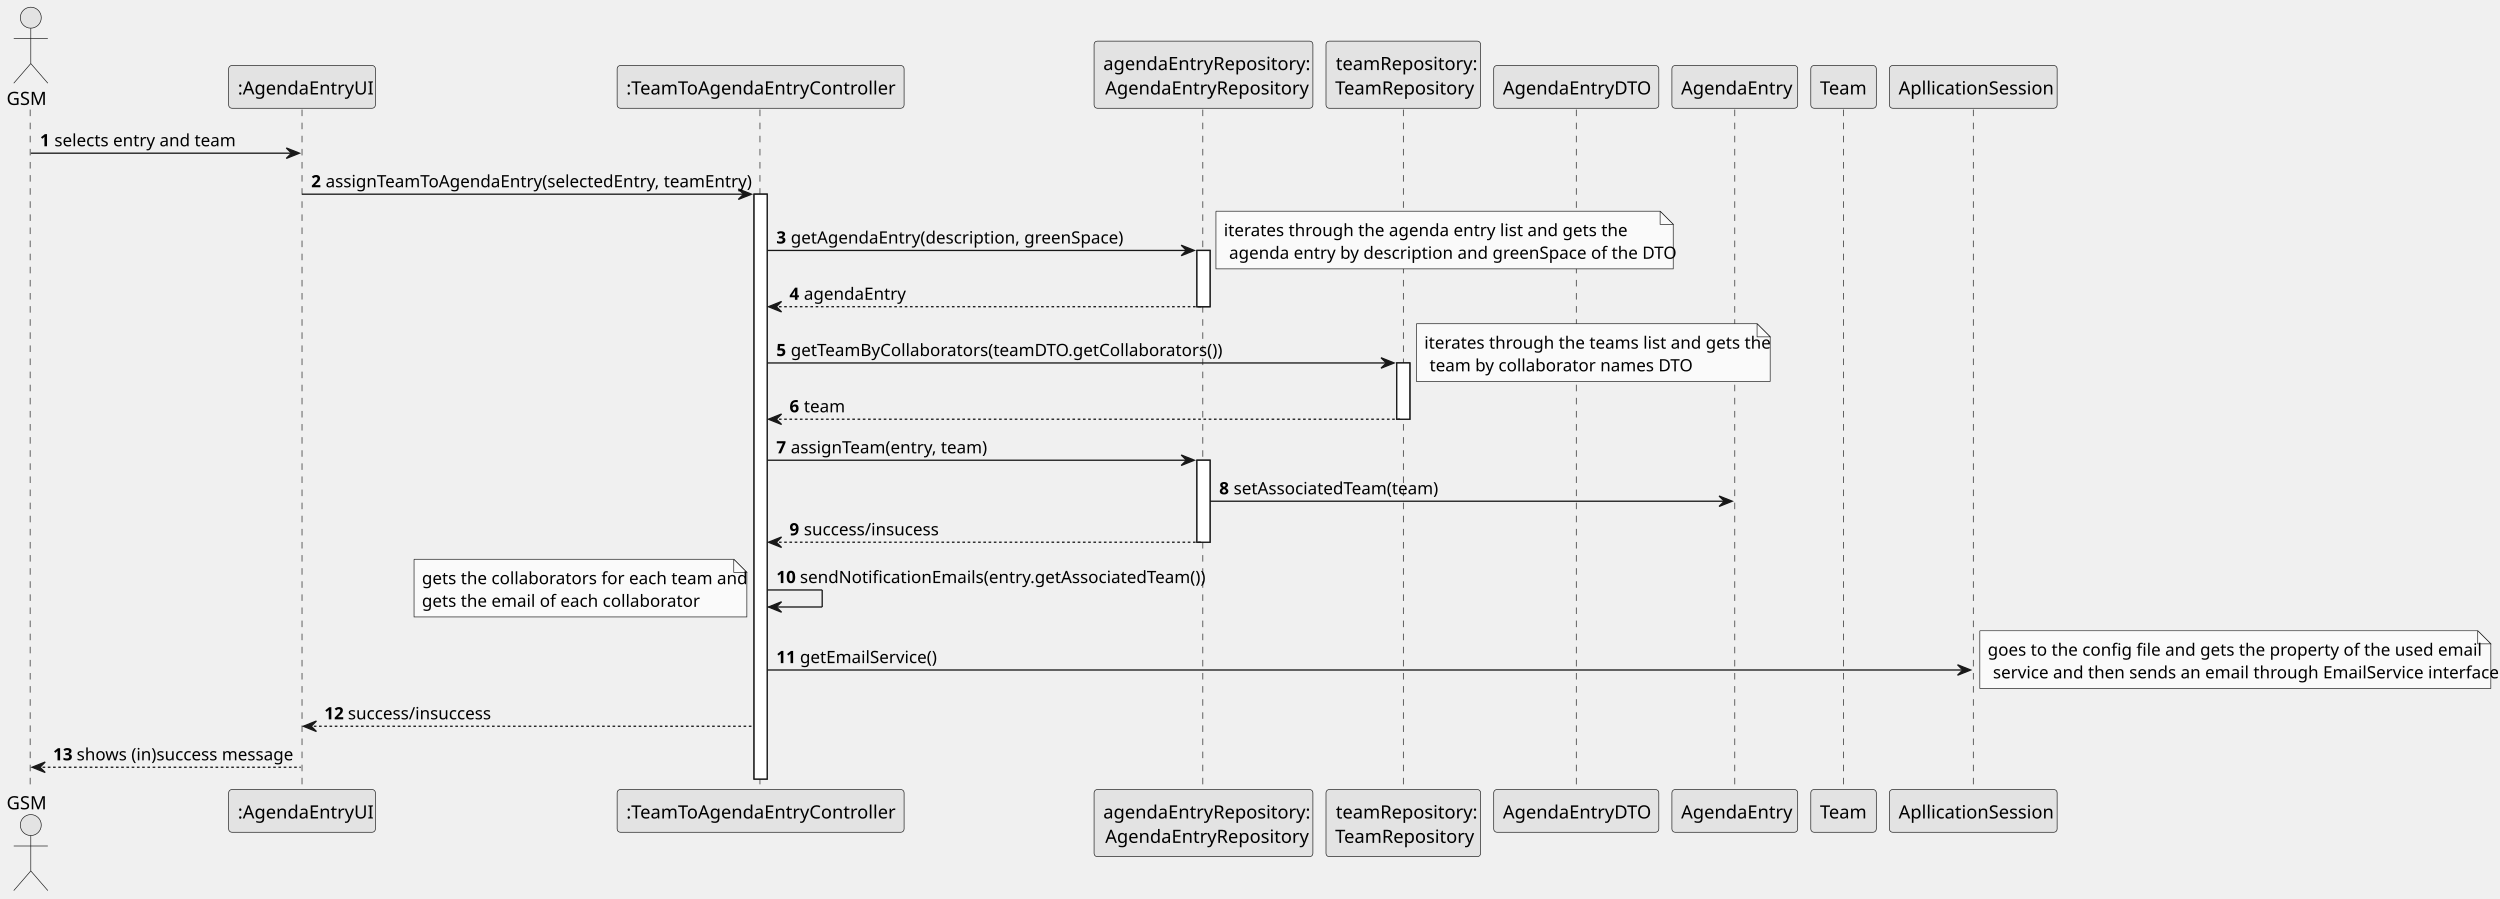
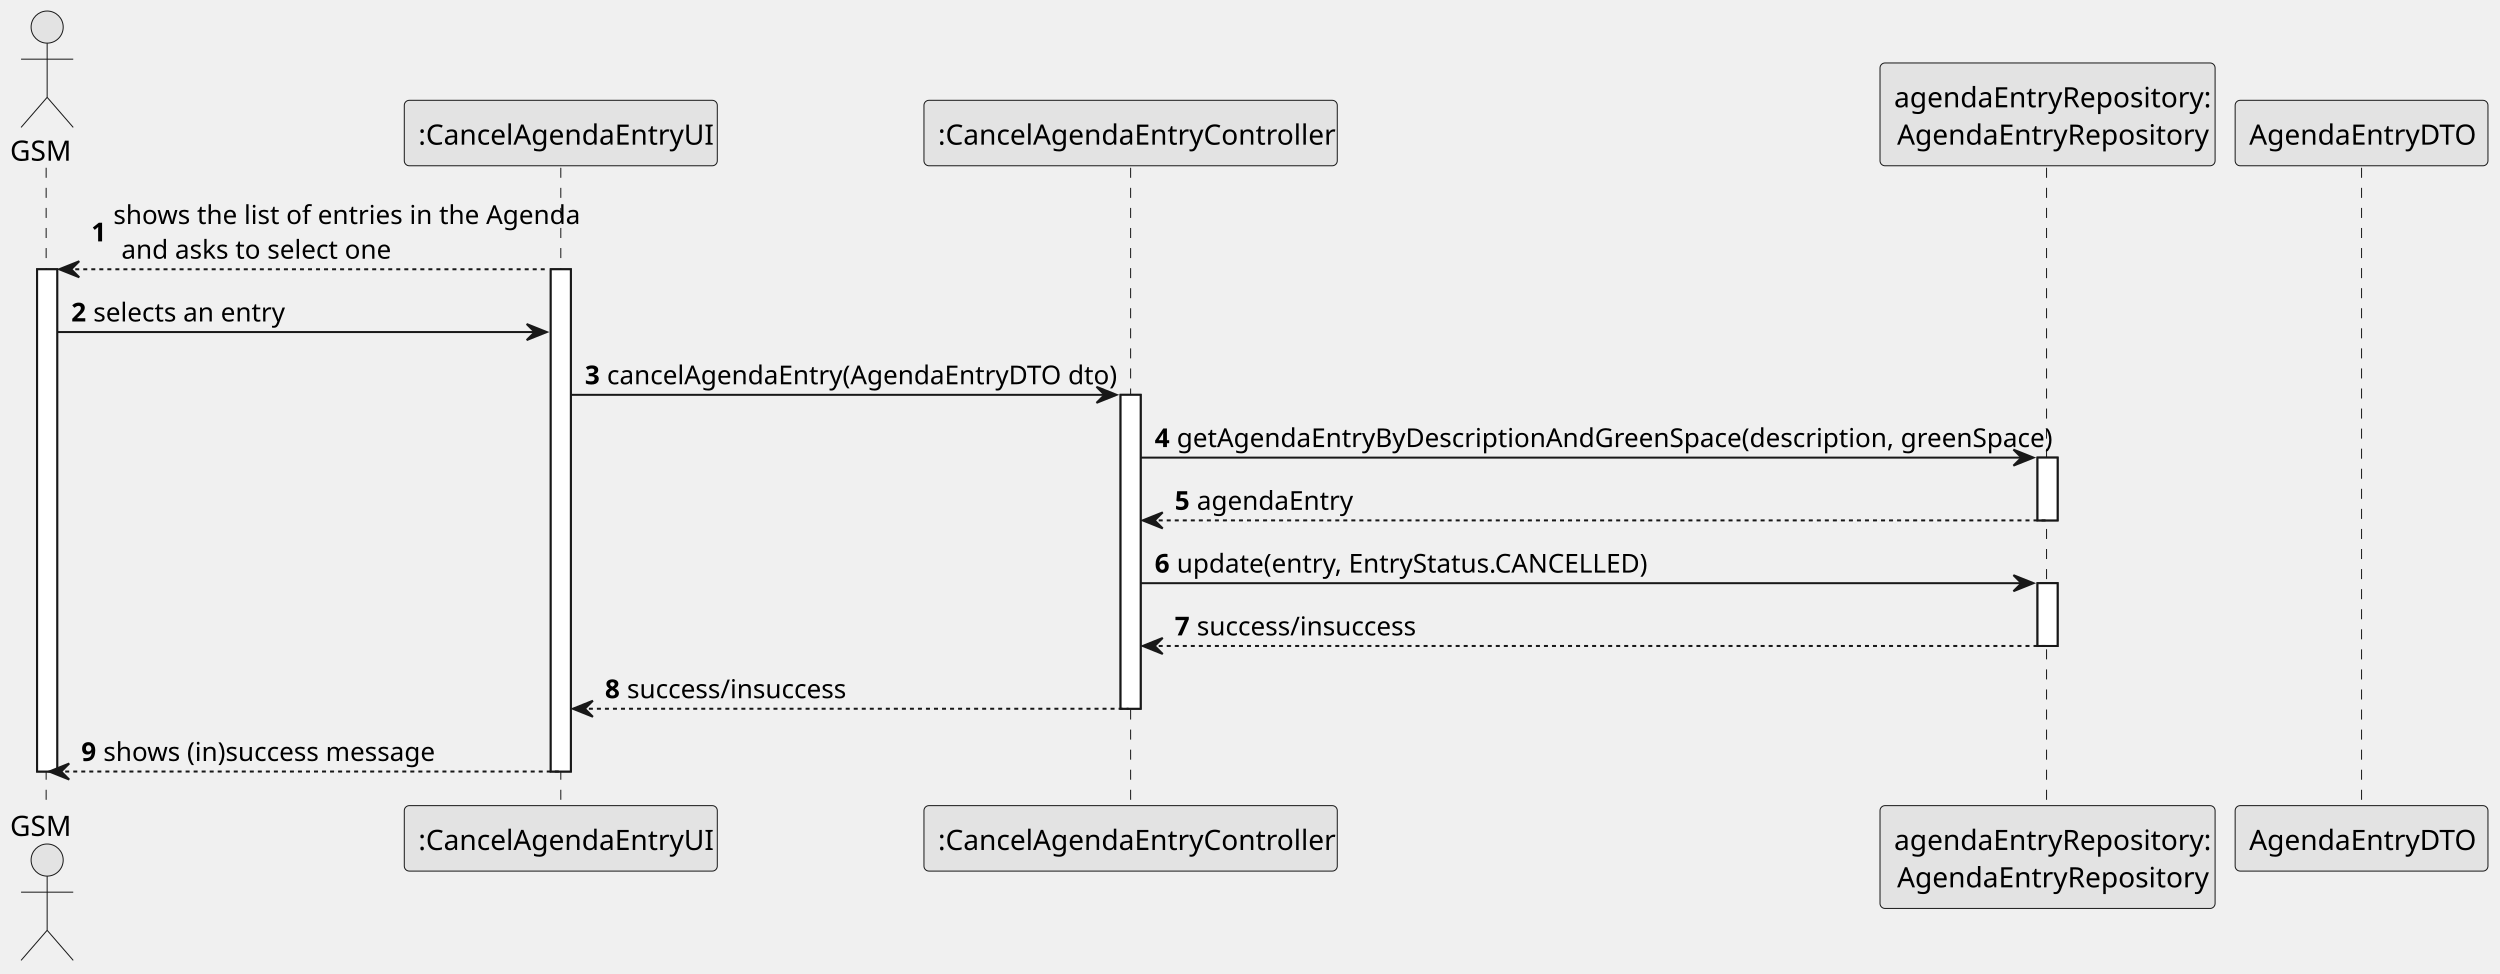
- <svg xmlns="http://www.w3.org/2000/svg" contentStyleType="text/css" height="686px" preserveAspectRatio="none" style="width:1908px;height:686px;background:#FFFFFF;" version="1.1" viewBox="0 0 1908 686" width="1908px" zoomAndPan="magnify">
+ <svg xmlns="http://www.w3.org/2000/svg" contentStyleType="text/css" height="485px" preserveAspectRatio="none" style="width:1246px;height:485px;background:#FFFFFF;" version="1.1" viewBox="0 0 1246 485" width="1246px" zoomAndPan="magnify">
  <defs />
  <g>
-     <rect fill="#FFFFFF" height="446.365" style="stroke:#181818;stroke-width:1.0;" width="10" x="575.5" y="148.203" />
-     <rect fill="#FFFFFF" height="42.937" style="stroke:#181818;stroke-width:1.0;" width="10" x="913.5" y="191.14" />
-     <rect fill="#FFFFFF" height="62.582" style="stroke:#181818;stroke-width:1.0;" width="10" x="913.5" y="351.24" />
-     <rect fill="#FFFFFF" height="42.937" style="stroke:#181818;stroke-width:1.0;" width="10" x="1066" y="277.013" />
-     <line style="stroke:#181818;stroke-width:0.5;stroke-dasharray:5.0,5.0;" x1="23" x2="23" y1="83.621" y2="603.568" />
-     <line style="stroke:#181818;stroke-width:0.5;stroke-dasharray:5.0,5.0;" x1="230.5" x2="230.5" y1="83.621" y2="603.568" />
-     <line style="stroke:#181818;stroke-width:0.5;stroke-dasharray:5.0,5.0;" x1="580" x2="580" y1="83.621" y2="603.568" />
-     <line style="stroke:#181818;stroke-width:0.5;stroke-dasharray:5.0,5.0;" x1="918" x2="918" y1="83.621" y2="603.568" />
-     <line style="stroke:#181818;stroke-width:0.5;stroke-dasharray:5.0,5.0;" x1="1071" x2="1071" y1="83.621" y2="603.568" />
-     <line style="stroke:#181818;stroke-width:0.5;stroke-dasharray:5.0,5.0;" x1="1203" x2="1203" y1="83.621" y2="603.568" />
-     <line style="stroke:#181818;stroke-width:0.5;stroke-dasharray:5.0,5.0;" x1="1324" x2="1324" y1="83.621" y2="603.568" />
-     <line style="stroke:#181818;stroke-width:0.5;stroke-dasharray:5.0,5.0;" x1="1407" x2="1407" y1="83.621" y2="603.568" />
-     <line style="stroke:#181818;stroke-width:0.5;stroke-dasharray:5.0,5.0;" x1="1506" x2="1506" y1="83.621" y2="603.568" />
+     <rect fill="#FFFFFF" height="250.328" style="stroke:#181818;stroke-width:1.0;" width="10" x="18.5" y="134.203" />
+     <rect fill="#FFFFFF" height="250.328" style="stroke:#181818;stroke-width:1.0;" width="10" x="274.5" y="134.203" />
+     <rect fill="#FFFFFF" height="156.455" style="stroke:#181818;stroke-width:1.0;" width="10" x="558.5" y="196.785" />
+     <rect fill="#FFFFFF" height="31.291" style="stroke:#181818;stroke-width:1.0;" width="10" x="1015.5" y="228.076" />
+     <rect fill="#FFFFFF" height="31.291" style="stroke:#181818;stroke-width:1.0;" width="10" x="1015.5" y="290.658" />
+     <line style="stroke:#181818;stroke-width:0.5;stroke-dasharray:5.0,5.0;" x1="23" x2="23" y1="83.621" y2="402.531" />
+     <line style="stroke:#181818;stroke-width:0.5;stroke-dasharray:5.0,5.0;" x1="279.5" x2="279.5" y1="83.621" y2="402.531" />
+     <line style="stroke:#181818;stroke-width:0.5;stroke-dasharray:5.0,5.0;" x1="563.5" x2="563.5" y1="83.621" y2="402.531" />
+     <line style="stroke:#181818;stroke-width:0.5;stroke-dasharray:5.0,5.0;" x1="1020" x2="1020" y1="83.621" y2="402.531" />
+     <line style="stroke:#181818;stroke-width:0.5;stroke-dasharray:5.0,5.0;" x1="1177" x2="1177" y1="83.621" y2="402.531" />
    <text fill="#000000" font-family="sans-serif" font-size="14" lengthAdjust="spacing" textLength="31" x="5" y="80.107">GSM</text>
    <ellipse cx="23.5" cy="13.5" fill="#E3E3E3" rx="8" ry="8" style="stroke:#181818;stroke-width:0.5;" />
    <path d="M23.5,21.5 L23.5,48.5 M10.5,29.5 L36.5,29.5 M23.5,48.5 L10.5,63.5 M23.5,48.5 L36.5,63.5 " fill="none" style="stroke:#181818;stroke-width:0.5;" />
-     <text fill="#000000" font-family="sans-serif" font-size="14" lengthAdjust="spacing" textLength="31" x="5" y="617.676">GSM</text>
-     <ellipse cx="23.5" cy="629.689" fill="#E3E3E3" rx="8" ry="8" style="stroke:#181818;stroke-width:0.5;" />
-     <path d="M23.5,637.689 L23.5,664.689 M10.5,645.689 L36.5,645.689 M23.5,664.689 L10.5,679.689 M23.5,664.689 L36.5,679.689 " fill="none" style="stroke:#181818;stroke-width:0.5;" />
-     <rect fill="#E3E3E3" height="32.621" rx="2.5" ry="2.5" style="stroke:#181818;stroke-width:0.5;" width="112" x="174.5" y="50" />
-     <text fill="#000000" font-family="sans-serif" font-size="14" lengthAdjust="spacing" textLength="98" x="181.5" y="72.107">:AgendaEntryUI</text>
-     <rect fill="#E3E3E3" height="32.621" rx="2.5" ry="2.5" style="stroke:#181818;stroke-width:0.5;" width="112" x="174.5" y="602.568" />
-     <text fill="#000000" font-family="sans-serif" font-size="14" lengthAdjust="spacing" textLength="98" x="181.5" y="624.676">:AgendaEntryUI</text>
-     <rect fill="#E3E3E3" height="32.621" rx="2.5" ry="2.5" style="stroke:#181818;stroke-width:0.5;" width="219" x="471" y="50" />
-     <text fill="#000000" font-family="sans-serif" font-size="14" lengthAdjust="spacing" textLength="201" x="478" y="72.107">:TeamToAgendaEntryController</text>
-     <rect fill="#E3E3E3" height="32.621" rx="2.5" ry="2.5" style="stroke:#181818;stroke-width:0.5;" width="219" x="471" y="602.568" />
-     <text fill="#000000" font-family="sans-serif" font-size="14" lengthAdjust="spacing" textLength="201" x="478" y="624.676">:TeamToAgendaEntryController</text>
-     <rect fill="#E3E3E3" height="51.242" rx="2.5" ry="2.5" style="stroke:#181818;stroke-width:0.5;" width="167" x="835" y="31.379" />
-     <text fill="#000000" font-family="sans-serif" font-size="14" lengthAdjust="spacing" textLength="153" x="842" y="53.486">agendaEntryRepository:</text>
-     <text fill="#000000" font-family="sans-serif" font-size="14" lengthAdjust="spacing" textLength="150" x="843.5" y="72.107">AgendaEntryRepository</text>
-     <rect fill="#E3E3E3" height="51.242" rx="2.5" ry="2.5" style="stroke:#181818;stroke-width:0.5;" width="167" x="835" y="602.568" />
-     <text fill="#000000" font-family="sans-serif" font-size="14" lengthAdjust="spacing" textLength="153" x="842" y="624.676">agendaEntryRepository:</text>
-     <text fill="#000000" font-family="sans-serif" font-size="14" lengthAdjust="spacing" textLength="150" x="843.5" y="643.297">AgendaEntryRepository</text>
-     <rect fill="#E3E3E3" height="51.242" rx="2.5" ry="2.5" style="stroke:#181818;stroke-width:0.5;" width="118" x="1012" y="31.379" />
-     <text fill="#000000" font-family="sans-serif" font-size="14" lengthAdjust="spacing" textLength="103" x="1019.5" y="53.486">teamRepository:</text>
-     <text fill="#000000" font-family="sans-serif" font-size="14" lengthAdjust="spacing" textLength="104" x="1019" y="72.107">TeamRepository</text>
-     <rect fill="#E3E3E3" height="51.242" rx="2.5" ry="2.5" style="stroke:#181818;stroke-width:0.5;" width="118" x="1012" y="602.568" />
-     <text fill="#000000" font-family="sans-serif" font-size="14" lengthAdjust="spacing" textLength="103" x="1019.5" y="624.676">teamRepository:</text>
-     <text fill="#000000" font-family="sans-serif" font-size="14" lengthAdjust="spacing" textLength="104" x="1019" y="643.297">TeamRepository</text>
-     <rect fill="#E3E3E3" height="32.621" rx="2.5" ry="2.5" style="stroke:#181818;stroke-width:0.5;" width="126" x="1140" y="50" />
-     <text fill="#000000" font-family="sans-serif" font-size="14" lengthAdjust="spacing" textLength="112" x="1147" y="72.107">AgendaEntryDTO</text>
-     <rect fill="#E3E3E3" height="32.621" rx="2.5" ry="2.5" style="stroke:#181818;stroke-width:0.5;" width="126" x="1140" y="602.568" />
-     <text fill="#000000" font-family="sans-serif" font-size="14" lengthAdjust="spacing" textLength="112" x="1147" y="624.676">AgendaEntryDTO</text>
-     <rect fill="#E3E3E3" height="32.621" rx="2.5" ry="2.5" style="stroke:#181818;stroke-width:0.5;" width="96" x="1276" y="50" />
-     <text fill="#000000" font-family="sans-serif" font-size="14" lengthAdjust="spacing" textLength="82" x="1283" y="72.107">AgendaEntry</text>
-     <rect fill="#E3E3E3" height="32.621" rx="2.5" ry="2.5" style="stroke:#181818;stroke-width:0.5;" width="96" x="1276" y="602.568" />
-     <text fill="#000000" font-family="sans-serif" font-size="14" lengthAdjust="spacing" textLength="82" x="1283" y="624.676">AgendaEntry</text>
-     <rect fill="#E3E3E3" height="32.621" rx="2.5" ry="2.5" style="stroke:#181818;stroke-width:0.5;" width="50" x="1382" y="50" />
-     <text fill="#000000" font-family="sans-serif" font-size="14" lengthAdjust="spacing" textLength="36" x="1389" y="72.107">Team</text>
-     <rect fill="#E3E3E3" height="32.621" rx="2.5" ry="2.5" style="stroke:#181818;stroke-width:0.5;" width="50" x="1382" y="602.568" />
-     <text fill="#000000" font-family="sans-serif" font-size="14" lengthAdjust="spacing" textLength="36" x="1389" y="624.676">Team</text>
-     <rect fill="#E3E3E3" height="32.621" rx="2.5" ry="2.5" style="stroke:#181818;stroke-width:0.5;" width="128" x="1442" y="50" />
-     <text fill="#000000" font-family="sans-serif" font-size="14" lengthAdjust="spacing" textLength="114" x="1449" y="72.107">ApllicationSession</text>
-     <rect fill="#E3E3E3" height="32.621" rx="2.5" ry="2.5" style="stroke:#181818;stroke-width:0.5;" width="128" x="1442" y="602.568" />
-     <text fill="#000000" font-family="sans-serif" font-size="14" lengthAdjust="spacing" textLength="114" x="1449" y="624.676">ApllicationSession</text>
-     <rect fill="#FFFFFF" height="446.365" style="stroke:#181818;stroke-width:1.0;" width="10" x="575.5" y="148.203" />
-     <rect fill="#FFFFFF" height="42.937" style="stroke:#181818;stroke-width:1.0;" width="10" x="913.5" y="191.14" />
-     <rect fill="#FFFFFF" height="62.582" style="stroke:#181818;stroke-width:1.0;" width="10" x="913.5" y="351.24" />
-     <rect fill="#FFFFFF" height="42.937" style="stroke:#181818;stroke-width:1.0;" width="10" x="1066" y="277.013" />
-     <polygon fill="#181818" points="218.5,112.912,228.5,116.912,218.5,120.912,222.5,116.912" style="stroke:#181818;stroke-width:1.0;" />
-     <line style="stroke:#181818;stroke-width:1.0;" x1="23.5" x2="224.5" y1="116.912" y2="116.912" />
-     <text fill="#000000" font-family="sans-serif" font-size="13" font-weight="bold" lengthAdjust="spacing" textLength="7" x="30.5" y="111.649">1</text>
-     <text fill="#000000" font-family="sans-serif" font-size="13" lengthAdjust="spacing" textLength="133" x="41.5" y="111.649">selects entry and team</text>
-     <polygon fill="#181818" points="563.5,144.203,573.5,148.203,563.5,152.203,567.5,148.203" style="stroke:#181818;stroke-width:1.0;" />
-     <line style="stroke:#181818;stroke-width:1.0;" x1="230.5" x2="569.5" y1="148.203" y2="148.203" />
-     <text fill="#000000" font-family="sans-serif" font-size="13" font-weight="bold" lengthAdjust="spacing" textLength="7" x="237.5" y="142.94">2</text>
-     <text fill="#000000" font-family="sans-serif" font-size="13" lengthAdjust="spacing" textLength="315" x="248.5" y="142.94">assignTeamToAgendaEntry(selectedEntry, teamEntry)</text>
-     <polygon fill="#181818" points="901.5,187.14,911.5,191.14,901.5,195.14,905.5,191.14" style="stroke:#181818;stroke-width:1.0;" />
-     <line style="stroke:#181818;stroke-width:1.0;" x1="585.5" x2="907.5" y1="191.14" y2="191.14" />
-     <text fill="#000000" font-family="sans-serif" font-size="13" font-weight="bold" lengthAdjust="spacing" textLength="7" x="592.5" y="185.877">3</text>
-     <text fill="#000000" font-family="sans-serif" font-size="13" lengthAdjust="spacing" textLength="241" x="603.5" y="185.877">getAgendaEntry(description, greenSpace)</text>
-     <path d="M928,161.203 L928,205.203 L1277,205.203 L1277,171.203 L1267,161.203 L928,161.203 " fill="#FAFAFA" style="stroke:#181818;stroke-width:0.5;" />
-     <path d="M1267,161.203 L1267,171.203 L1277,171.203 L1267,161.203 " fill="#FAFAFA" style="stroke:#181818;stroke-width:0.5;" />
-     <text fill="#000000" font-family="sans-serif" font-size="13" lengthAdjust="spacing" textLength="288" x="934" y="180.231">iterates through the agenda entry list and gets the</text>
-     <text fill="#000000" font-family="sans-serif" font-size="13" lengthAdjust="spacing" textLength="324" x="938" y="197.523">agenda entry by description and greenSpace of the DTO</text>
-     <polygon fill="#181818" points="596.5,230.076,586.5,234.076,596.5,238.076,592.5,234.076" style="stroke:#181818;stroke-width:1.0;" />
-     <line style="stroke:#181818;stroke-width:1.0;stroke-dasharray:2.0,2.0;" x1="590.5" x2="917.5" y1="234.076" y2="234.076" />
-     <text fill="#000000" font-family="sans-serif" font-size="13" font-weight="bold" lengthAdjust="spacing" textLength="7" x="602.5" y="228.814">4</text>
-     <text fill="#000000" font-family="sans-serif" font-size="13" lengthAdjust="spacing" textLength="73" x="613.5" y="228.814">agendaEntry</text>
-     <polygon fill="#181818" points="1054,273.013,1064,277.013,1054,281.013,1058,277.013" style="stroke:#181818;stroke-width:1.0;" />
-     <line style="stroke:#181818;stroke-width:1.0;" x1="585.5" x2="1060" y1="277.013" y2="277.013" />
-     <text fill="#000000" font-family="sans-serif" font-size="13" font-weight="bold" lengthAdjust="spacing" textLength="7" x="592.5" y="271.75">5</text>
-     <text fill="#000000" font-family="sans-serif" font-size="13" lengthAdjust="spacing" textLength="311" x="603.5" y="271.75">getTeamByCollaborators(teamDTO.getCollaborators())</text>
-     <path d="M1081,247.076 L1081,291.076 L1351,291.076 L1351,257.076 L1341,247.076 L1081,247.076 " fill="#FAFAFA" style="stroke:#181818;stroke-width:0.5;" />
-     <path d="M1341,247.076 L1341,257.076 L1351,257.076 L1341,247.076 " fill="#FAFAFA" style="stroke:#181818;stroke-width:0.5;" />
-     <text fill="#000000" font-family="sans-serif" font-size="13" lengthAdjust="spacing" textLength="249" x="1087" y="266.104">iterates through the teams list and gets the</text>
-     <text fill="#000000" font-family="sans-serif" font-size="13" lengthAdjust="spacing" textLength="191" x="1091" y="283.396">team by collaborator names DTO</text>
-     <polygon fill="#181818" points="596.5,315.949,586.5,319.949,596.5,323.949,592.5,319.949" style="stroke:#181818;stroke-width:1.0;" />
-     <line style="stroke:#181818;stroke-width:1.0;stroke-dasharray:2.0,2.0;" x1="590.5" x2="1070" y1="319.949" y2="319.949" />
-     <text fill="#000000" font-family="sans-serif" font-size="13" font-weight="bold" lengthAdjust="spacing" textLength="7" x="602.5" y="314.687">6</text>
-     <text fill="#000000" font-family="sans-serif" font-size="13" lengthAdjust="spacing" textLength="29" x="613.5" y="314.687">team</text>
-     <polygon fill="#181818" points="901.5,347.24,911.5,351.24,901.5,355.24,905.5,351.24" style="stroke:#181818;stroke-width:1.0;" />
-     <line style="stroke:#181818;stroke-width:1.0;" x1="585.5" x2="907.5" y1="351.24" y2="351.24" />
-     <text fill="#000000" font-family="sans-serif" font-size="13" font-weight="bold" lengthAdjust="spacing" textLength="7" x="592.5" y="345.978">7</text>
-     <text fill="#000000" font-family="sans-serif" font-size="13" lengthAdjust="spacing" textLength="144" x="603.5" y="345.978">assignTeam(entry, team)</text>
-     <polygon fill="#181818" points="1312,378.531,1322,382.531,1312,386.531,1316,382.531" style="stroke:#181818;stroke-width:1.0;" />
-     <line style="stroke:#181818;stroke-width:1.0;" x1="923.5" x2="1318" y1="382.531" y2="382.531" />
-     <text fill="#000000" font-family="sans-serif" font-size="13" font-weight="bold" lengthAdjust="spacing" textLength="7" x="930.5" y="377.269">8</text>
-     <text fill="#000000" font-family="sans-serif" font-size="13" lengthAdjust="spacing" textLength="152" x="941.5" y="377.269">setAssociatedTeam(team)</text>
-     <polygon fill="#181818" points="596.5,409.822,586.5,413.822,596.5,417.822,592.5,413.822" style="stroke:#181818;stroke-width:1.0;" />
-     <line style="stroke:#181818;stroke-width:1.0;stroke-dasharray:2.0,2.0;" x1="590.5" x2="917.5" y1="413.822" y2="413.822" />
-     <text fill="#000000" font-family="sans-serif" font-size="13" font-weight="bold" lengthAdjust="spacing" textLength="7" x="602.5" y="408.56">9</text>
-     <text fill="#000000" font-family="sans-serif" font-size="13" lengthAdjust="spacing" textLength="105" x="613.5" y="408.56">success/insucess</text>
-     <line style="stroke:#181818;stroke-width:1.0;" x1="585.5" x2="627.5" y1="450.259" y2="450.259" />
-     <line style="stroke:#181818;stroke-width:1.0;" x1="627.5" x2="627.5" y1="450.259" y2="463.259" />
-     <line style="stroke:#181818;stroke-width:1.0;" x1="586.5" x2="627.5" y1="463.259" y2="463.259" />
-     <polygon fill="#181818" points="596.5,459.259,586.5,463.259,596.5,467.259,592.5,463.259" style="stroke:#181818;stroke-width:1.0;" />
-     <text fill="#000000" font-family="sans-serif" font-size="13" font-weight="bold" lengthAdjust="spacing" textLength="14" x="592.5" y="444.996">10</text>
-     <text fill="#000000" font-family="sans-serif" font-size="13" lengthAdjust="spacing" textLength="296" x="610.5" y="444.996">sendNotificationEmails(entry.getAssociatedTeam())</text>
-     <path d="M316,426.822 L316,470.822 L570,470.822 L570,436.822 L560,426.822 L316,426.822 " fill="#FAFAFA" style="stroke:#181818;stroke-width:0.5;" />
-     <path d="M560,426.822 L560,436.822 L570,436.822 L560,426.822 " fill="#FAFAFA" style="stroke:#181818;stroke-width:0.5;" />
-     <text fill="#000000" font-family="sans-serif" font-size="13" lengthAdjust="spacing" textLength="233" x="322" y="445.851">gets the collaborators for each team and</text>
-     <text fill="#000000" font-family="sans-serif" font-size="13" lengthAdjust="spacing" textLength="199" x="322" y="463.142">gets the email of each collaborator</text>
-     <polygon fill="#181818" points="1494,507.341,1504,511.341,1494,515.341,1498,511.341" style="stroke:#181818;stroke-width:1.0;" />
-     <line style="stroke:#181818;stroke-width:1.0;" x1="585.5" x2="1500" y1="511.341" y2="511.341" />
-     <text fill="#000000" font-family="sans-serif" font-size="13" font-weight="bold" lengthAdjust="spacing" textLength="14" x="592.5" y="506.078">11</text>
-     <text fill="#000000" font-family="sans-serif" font-size="13" lengthAdjust="spacing" textLength="101" x="610.5" y="506.078">getEmailService()</text>
-     <path d="M1511,481.404 L1511,525.404 L1901,525.404 L1901,491.404 L1891,481.404 L1511,481.404 " fill="#FAFAFA" style="stroke:#181818;stroke-width:0.5;" />
-     <path d="M1891,481.404 L1891,491.404 L1901,491.404 L1891,481.404 " fill="#FAFAFA" style="stroke:#181818;stroke-width:0.5;" />
-     <text fill="#000000" font-family="sans-serif" font-size="13" lengthAdjust="spacing" textLength="353" x="1517" y="500.433">goes to the config file and gets the property of the used email</text>
-     <text fill="#000000" font-family="sans-serif" font-size="13" lengthAdjust="spacing" textLength="365" x="1521" y="517.724">service and then sends an email through EmailService interface</text>
-     <polygon fill="#181818" points="241.5,550.277,231.5,554.277,241.5,558.277,237.5,554.277" style="stroke:#181818;stroke-width:1.0;" />
-     <line style="stroke:#181818;stroke-width:1.0;stroke-dasharray:2.0,2.0;" x1="235.5" x2="574.5" y1="554.277" y2="554.277" />
-     <text fill="#000000" font-family="sans-serif" font-size="13" font-weight="bold" lengthAdjust="spacing" textLength="14" x="247.5" y="549.015">12</text>
-     <text fill="#000000" font-family="sans-serif" font-size="13" lengthAdjust="spacing" textLength="112" x="265.5" y="549.015">success/insuccess</text>
-     <polygon fill="#181818" points="34.5,581.568,24.5,585.568,34.5,589.568,30.5,585.568" style="stroke:#181818;stroke-width:1.0;" />
-     <line style="stroke:#181818;stroke-width:1.0;stroke-dasharray:2.0,2.0;" x1="28.5" x2="229.5" y1="585.568" y2="585.568" />
-     <text fill="#000000" font-family="sans-serif" font-size="13" font-weight="bold" lengthAdjust="spacing" textLength="14" x="40.5" y="580.306">13</text>
-     <text fill="#000000" font-family="sans-serif" font-size="13" lengthAdjust="spacing" textLength="165" x="58.5" y="580.306">shows (in)success message</text>
+     <text fill="#000000" font-family="sans-serif" font-size="14" lengthAdjust="spacing" textLength="31" x="5" y="416.639">GSM</text>
+     <ellipse cx="23.5" cy="428.652" fill="#E3E3E3" rx="8" ry="8" style="stroke:#181818;stroke-width:0.5;" />
+     <path d="M23.5,436.652 L23.5,463.652 M10.5,444.652 L36.5,444.652 M23.5,463.652 L10.5,478.652 M23.5,463.652 L36.5,478.652 " fill="none" style="stroke:#181818;stroke-width:0.5;" />
+     <rect fill="#E3E3E3" height="32.621" rx="2.5" ry="2.5" style="stroke:#181818;stroke-width:0.5;" width="156" x="201.5" y="50" />
+     <text fill="#000000" font-family="sans-serif" font-size="14" lengthAdjust="spacing" textLength="142" x="208.5" y="72.107">:CancelAgendaEntryUI</text>
+     <rect fill="#E3E3E3" height="32.621" rx="2.5" ry="2.5" style="stroke:#181818;stroke-width:0.5;" width="156" x="201.5" y="401.531" />
+     <text fill="#000000" font-family="sans-serif" font-size="14" lengthAdjust="spacing" textLength="142" x="208.5" y="423.639">:CancelAgendaEntryUI</text>
+     <rect fill="#E3E3E3" height="32.621" rx="2.5" ry="2.5" style="stroke:#181818;stroke-width:0.5;" width="206" x="460.5" y="50" />
+     <text fill="#000000" font-family="sans-serif" font-size="14" lengthAdjust="spacing" textLength="192" x="467.5" y="72.107">:CancelAgendaEntryController</text>
+     <rect fill="#E3E3E3" height="32.621" rx="2.5" ry="2.5" style="stroke:#181818;stroke-width:0.5;" width="206" x="460.5" y="401.531" />
+     <text fill="#000000" font-family="sans-serif" font-size="14" lengthAdjust="spacing" textLength="192" x="467.5" y="423.639">:CancelAgendaEntryController</text>
+     <rect fill="#E3E3E3" height="51.242" rx="2.5" ry="2.5" style="stroke:#181818;stroke-width:0.5;" width="167" x="937" y="31.379" />
+     <text fill="#000000" font-family="sans-serif" font-size="14" lengthAdjust="spacing" textLength="153" x="944" y="53.486">agendaEntryRepository:</text>
+     <text fill="#000000" font-family="sans-serif" font-size="14" lengthAdjust="spacing" textLength="150" x="945.5" y="72.107">AgendaEntryRepository</text>
+     <rect fill="#E3E3E3" height="51.242" rx="2.5" ry="2.5" style="stroke:#181818;stroke-width:0.5;" width="167" x="937" y="401.531" />
+     <text fill="#000000" font-family="sans-serif" font-size="14" lengthAdjust="spacing" textLength="153" x="944" y="423.639">agendaEntryRepository:</text>
+     <text fill="#000000" font-family="sans-serif" font-size="14" lengthAdjust="spacing" textLength="150" x="945.5" y="442.26">AgendaEntryRepository</text>
+     <rect fill="#E3E3E3" height="32.621" rx="2.5" ry="2.5" style="stroke:#181818;stroke-width:0.5;" width="126" x="1114" y="50" />
+     <text fill="#000000" font-family="sans-serif" font-size="14" lengthAdjust="spacing" textLength="112" x="1121" y="72.107">AgendaEntryDTO</text>
+     <rect fill="#E3E3E3" height="32.621" rx="2.5" ry="2.5" style="stroke:#181818;stroke-width:0.5;" width="126" x="1114" y="401.531" />
+     <text fill="#000000" font-family="sans-serif" font-size="14" lengthAdjust="spacing" textLength="112" x="1121" y="423.639">AgendaEntryDTO</text>
+     <rect fill="#FFFFFF" height="250.328" style="stroke:#181818;stroke-width:1.0;" width="10" x="18.5" y="134.203" />
+     <rect fill="#FFFFFF" height="250.328" style="stroke:#181818;stroke-width:1.0;" width="10" x="274.5" y="134.203" />
+     <rect fill="#FFFFFF" height="156.455" style="stroke:#181818;stroke-width:1.0;" width="10" x="558.5" y="196.785" />
+     <rect fill="#FFFFFF" height="31.291" style="stroke:#181818;stroke-width:1.0;" width="10" x="1015.5" y="228.076" />
+     <rect fill="#FFFFFF" height="31.291" style="stroke:#181818;stroke-width:1.0;" width="10" x="1015.5" y="290.658" />
+     <polygon fill="#181818" points="39.5,130.203,29.5,134.203,39.5,138.203,35.5,134.203" style="stroke:#181818;stroke-width:1.0;" />
+     <line style="stroke:#181818;stroke-width:1.0;stroke-dasharray:2.0,2.0;" x1="33.5" x2="273.5" y1="134.203" y2="134.203" />
+     <text fill="#000000" font-family="sans-serif" font-size="13" font-weight="bold" lengthAdjust="spacing" textLength="7" x="45.5" y="120.295">1</text>
+     <text fill="#000000" font-family="sans-serif" font-size="13" lengthAdjust="spacing" textLength="221" x="56.5" y="111.649">shows the list of entries in the Agenda</text>
+     <text fill="#000000" font-family="sans-serif" font-size="13" lengthAdjust="spacing" textLength="132" x="60.5" y="128.94">and asks to select one</text>
+     <polygon fill="#181818" points="262.5,161.494,272.5,165.494,262.5,169.494,266.5,165.494" style="stroke:#181818;stroke-width:1.0;" />
+     <line style="stroke:#181818;stroke-width:1.0;" x1="28.5" x2="268.5" y1="165.494" y2="165.494" />
+     <text fill="#000000" font-family="sans-serif" font-size="13" font-weight="bold" lengthAdjust="spacing" textLength="7" x="35.5" y="160.231">2</text>
+     <text fill="#000000" font-family="sans-serif" font-size="13" lengthAdjust="spacing" textLength="93" x="46.5" y="160.231">selects an entry</text>
+     <polygon fill="#181818" points="546.5,192.785,556.5,196.785,546.5,200.785,550.5,196.785" style="stroke:#181818;stroke-width:1.0;" />
+     <line style="stroke:#181818;stroke-width:1.0;" x1="284.5" x2="552.5" y1="196.785" y2="196.785" />
+     <text fill="#000000" font-family="sans-serif" font-size="13" font-weight="bold" lengthAdjust="spacing" textLength="7" x="291.5" y="191.523">3</text>
+     <text fill="#000000" font-family="sans-serif" font-size="13" lengthAdjust="spacing" textLength="244" x="302.5" y="191.523">cancelAgendaEntry(AgendaEntryDTO dto)</text>
+     <polygon fill="#181818" points="1003.5,224.076,1013.5,228.076,1003.5,232.076,1007.5,228.076" style="stroke:#181818;stroke-width:1.0;" />
+     <line style="stroke:#181818;stroke-width:1.0;" x1="568.5" x2="1009.5" y1="228.076" y2="228.076" />
+     <text fill="#000000" font-family="sans-serif" font-size="13" font-weight="bold" lengthAdjust="spacing" textLength="7" x="575.5" y="222.814">4</text>
+     <text fill="#000000" font-family="sans-serif" font-size="13" lengthAdjust="spacing" textLength="417" x="586.5" y="222.814">getAgendaEntryByDescriptionAndGreenSpace(description, greenSpace)</text>
+     <polygon fill="#181818" points="579.5,255.367,569.5,259.367,579.5,263.367,575.5,259.367" style="stroke:#181818;stroke-width:1.0;" />
+     <line style="stroke:#181818;stroke-width:1.0;stroke-dasharray:2.0,2.0;" x1="573.5" x2="1019.5" y1="259.367" y2="259.367" />
+     <text fill="#000000" font-family="sans-serif" font-size="13" font-weight="bold" lengthAdjust="spacing" textLength="7" x="585.5" y="254.105">5</text>
+     <text fill="#000000" font-family="sans-serif" font-size="13" lengthAdjust="spacing" textLength="73" x="596.5" y="254.105">agendaEntry</text>
+     <polygon fill="#181818" points="1003.5,286.658,1013.5,290.658,1003.5,294.658,1007.5,290.658" style="stroke:#181818;stroke-width:1.0;" />
+     <line style="stroke:#181818;stroke-width:1.0;" x1="568.5" x2="1009.5" y1="290.658" y2="290.658" />
+     <text fill="#000000" font-family="sans-serif" font-size="13" font-weight="bold" lengthAdjust="spacing" textLength="7" x="575.5" y="285.396">6</text>
+     <text fill="#000000" font-family="sans-serif" font-size="13" lengthAdjust="spacing" textLength="234" x="586.5" y="285.396">update(entry, EntryStatus.CANCELLED)</text>
+     <polygon fill="#181818" points="579.5,317.949,569.5,321.949,579.5,325.949,575.5,321.949" style="stroke:#181818;stroke-width:1.0;" />
+     <line style="stroke:#181818;stroke-width:1.0;stroke-dasharray:2.0,2.0;" x1="573.5" x2="1019.5" y1="321.949" y2="321.949" />
+     <text fill="#000000" font-family="sans-serif" font-size="13" font-weight="bold" lengthAdjust="spacing" textLength="7" x="585.5" y="316.687">7</text>
+     <text fill="#000000" font-family="sans-serif" font-size="13" lengthAdjust="spacing" textLength="112" x="596.5" y="316.687">success/insuccess</text>
+     <polygon fill="#181818" points="295.5,349.24,285.5,353.24,295.5,357.24,291.5,353.24" style="stroke:#181818;stroke-width:1.0;" />
+     <line style="stroke:#181818;stroke-width:1.0;stroke-dasharray:2.0,2.0;" x1="289.5" x2="562.5" y1="353.24" y2="353.24" />
+     <text fill="#000000" font-family="sans-serif" font-size="13" font-weight="bold" lengthAdjust="spacing" textLength="7" x="301.5" y="347.978">8</text>
+     <text fill="#000000" font-family="sans-serif" font-size="13" lengthAdjust="spacing" textLength="112" x="312.5" y="347.978">success/insuccess</text>
+     <polygon fill="#181818" points="34.5,380.531,24.5,384.531,34.5,388.531,30.5,384.531" style="stroke:#181818;stroke-width:1.0;" />
+     <line style="stroke:#181818;stroke-width:1.0;stroke-dasharray:2.0,2.0;" x1="28.5" x2="278.5" y1="384.531" y2="384.531" />
+     <text fill="#000000" font-family="sans-serif" font-size="13" font-weight="bold" lengthAdjust="spacing" textLength="7" x="40.5" y="379.269">9</text>
+     <text fill="#000000" font-family="sans-serif" font-size="13" lengthAdjust="spacing" textLength="165" x="51.5" y="379.269">shows (in)success message</text>
  </g>
</svg>
